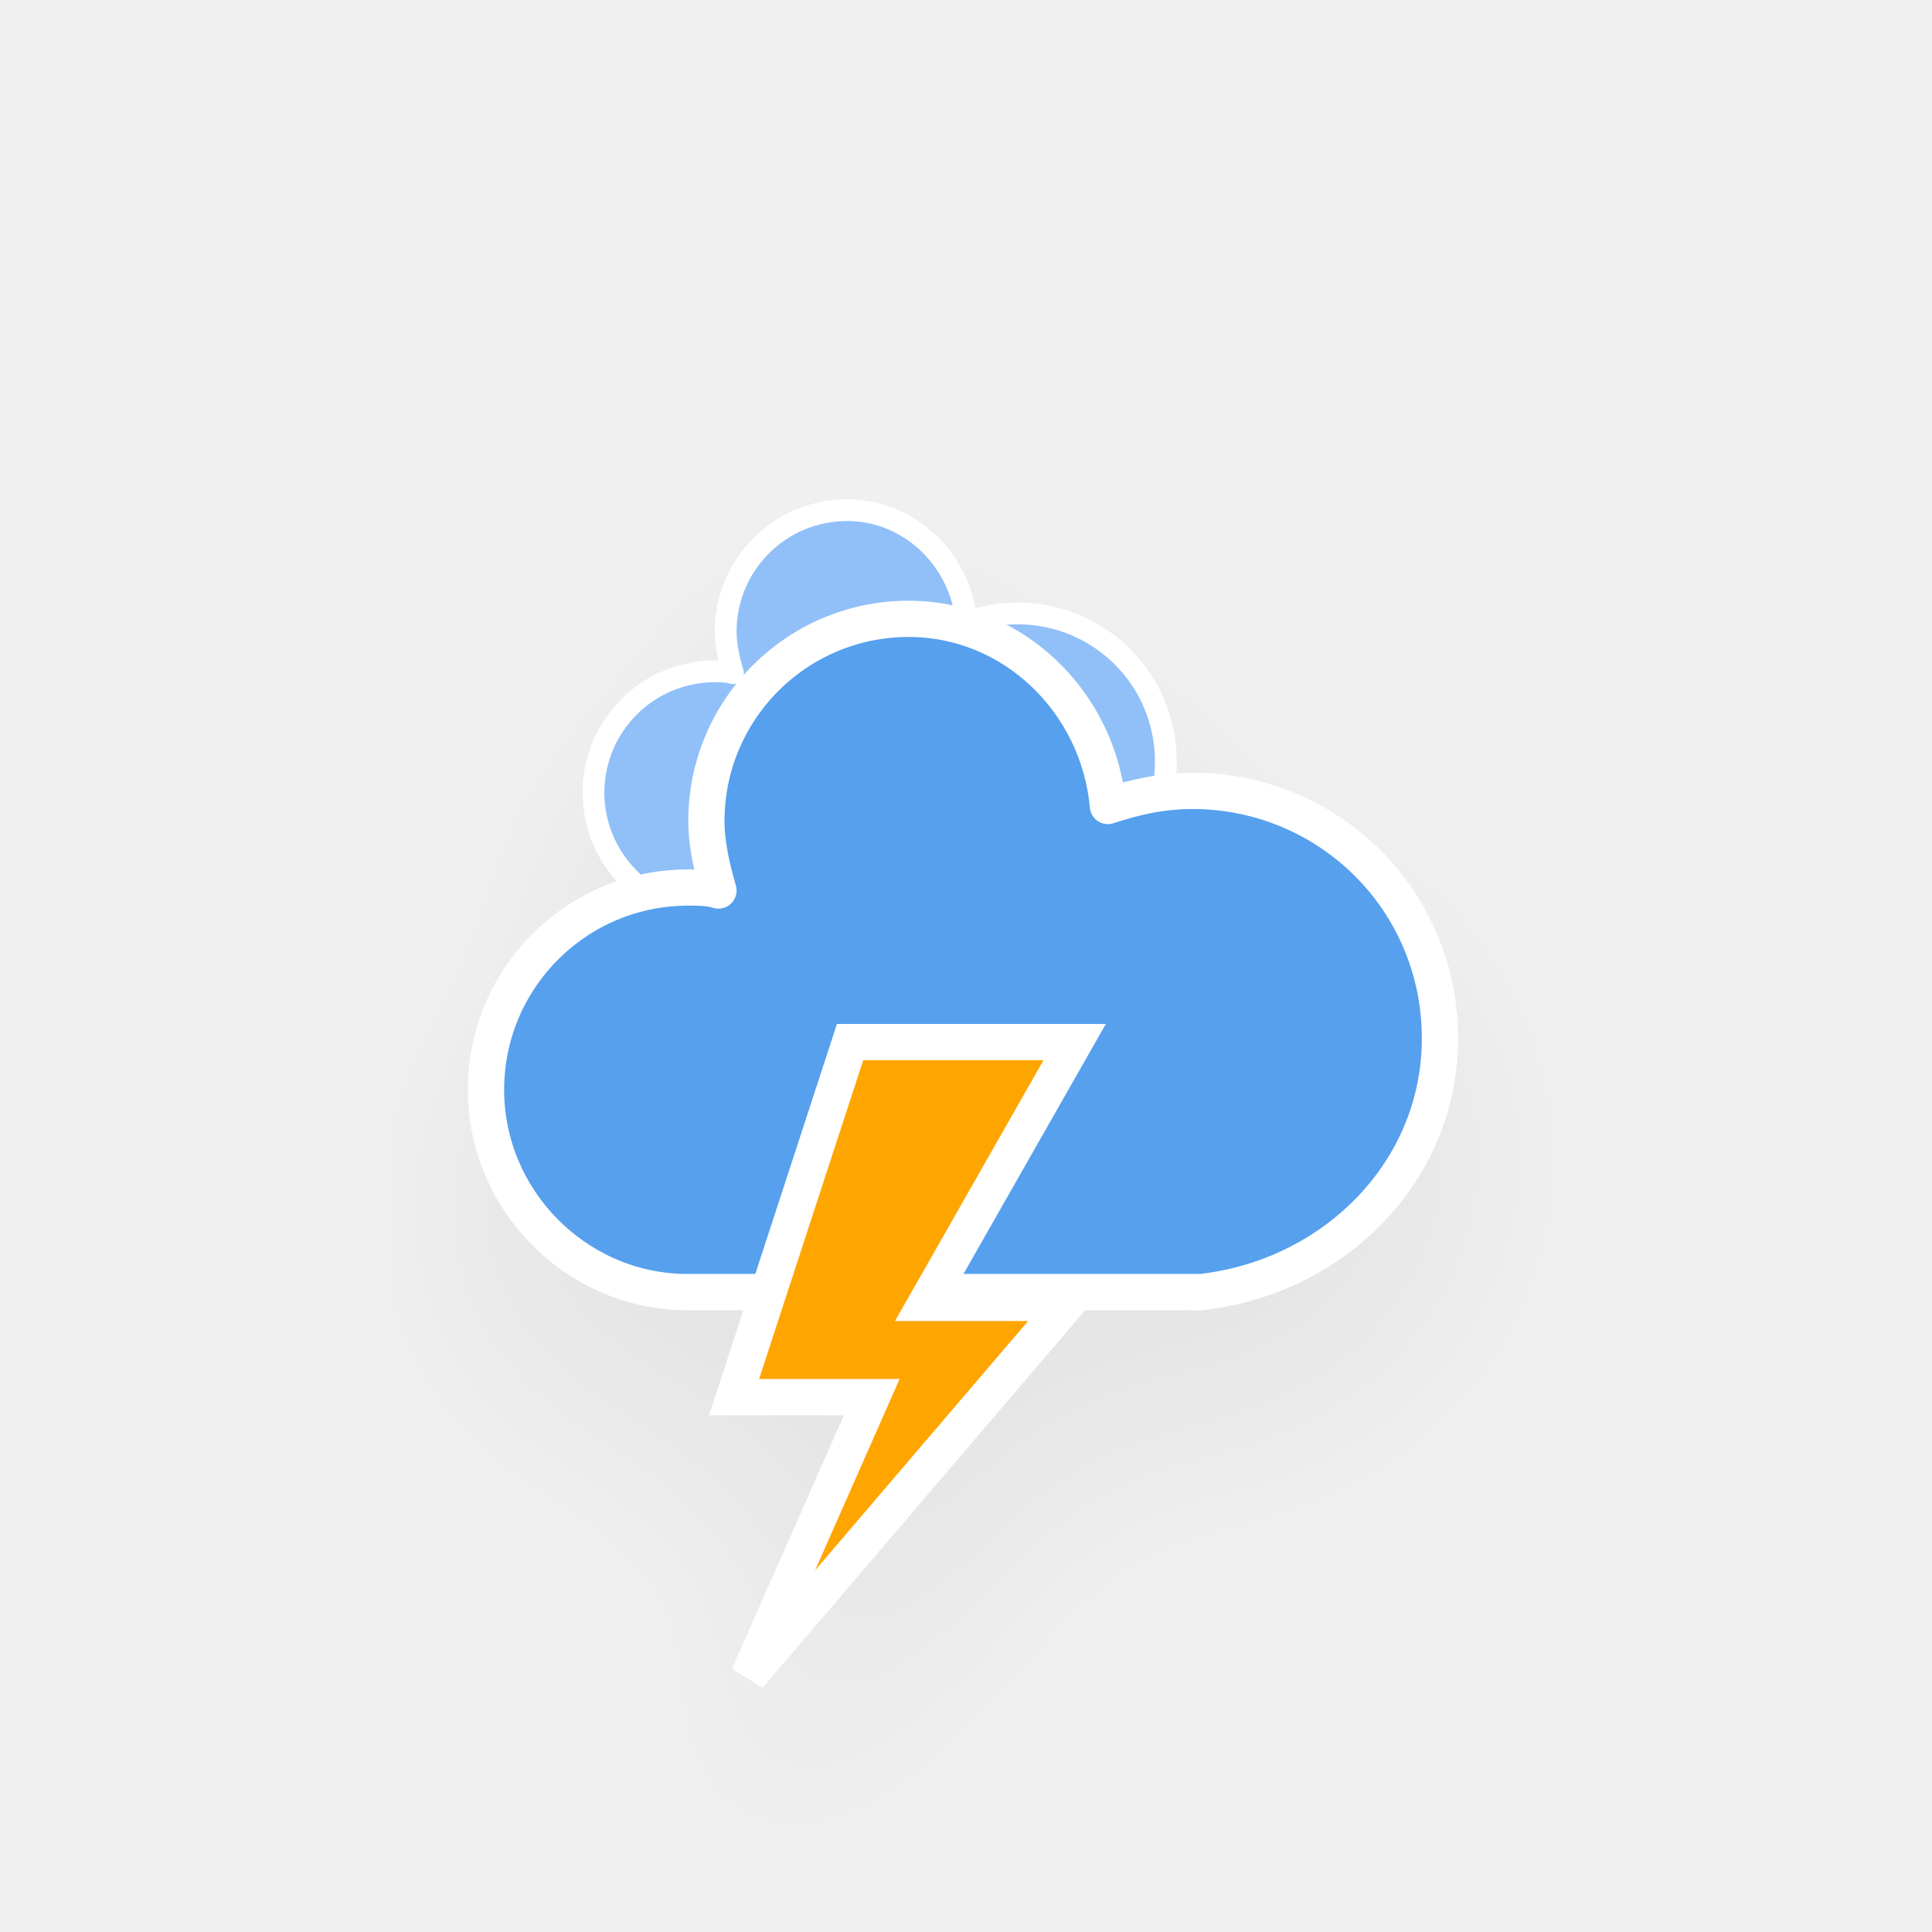
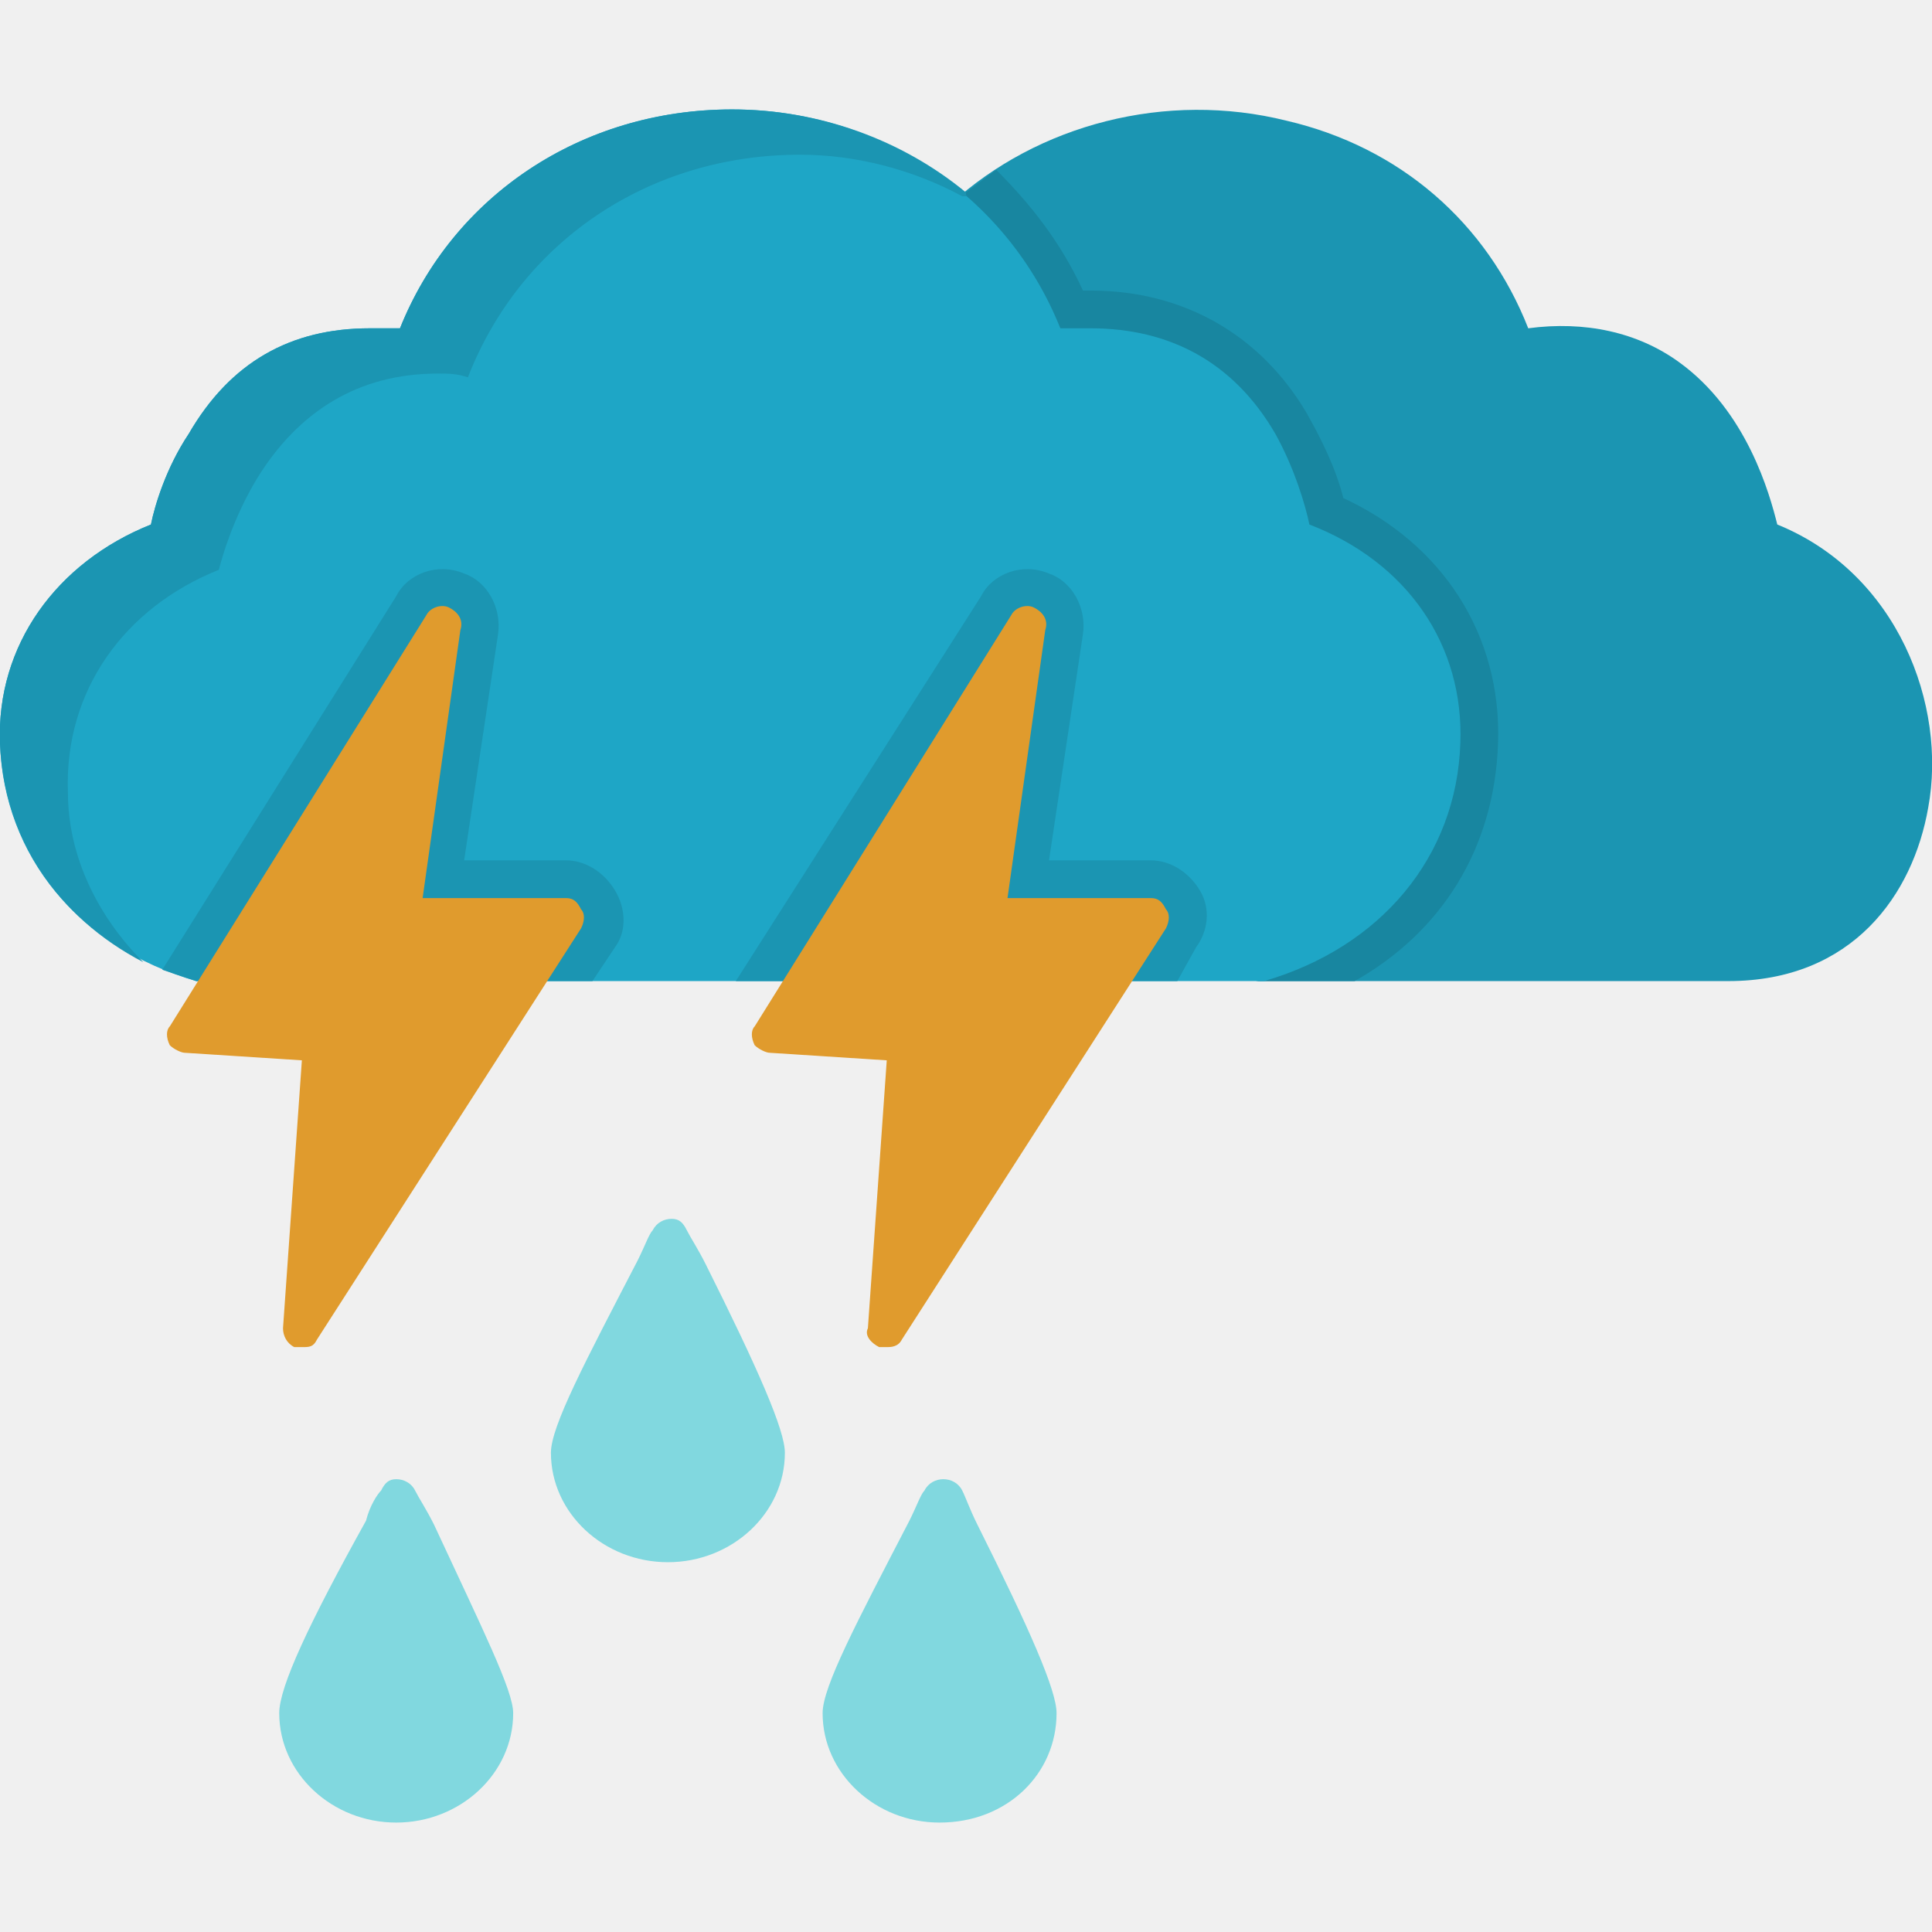
- <svg xmlns="http://www.w3.org/2000/svg" version="1.1" width="64" height="64" viewbox="0 0 64 64">
+ <svg xmlns="http://www.w3.org/2000/svg" xml:space="preserve" width="512px" height="512px" version="1.1" style="shape-rendering:geometricPrecision; text-rendering:geometricPrecision; image-rendering:optimizeQuality; fill-rule:evenodd; clip-rule:evenodd" viewBox="0 0 512 512">
  <defs>
-     <filter id="blur" width="200%" height="200%">
-       <feGaussianBlur in="SourceAlpha" stdDeviation="3" />
-       <feOffset dx="0" dy="4" result="offsetblur" />
-       <feComponentTransfer>
-         <feFuncA type="linear" slope="0.05" />
-       </feComponentTransfer>
-       <feMerge>
-         <feMergeNode />
-         <feMergeNode in="SourceGraphic" />
-       </feMerge>
-     </filter>
    <style type="text/css">
- /*
- ** CLOUDS
- */
- @keyframes am-weather-cloud-1 {
-   0% {
-     -webkit-transform: translate(-5px,0px);
-        -moz-transform: translate(-5px,0px);
-         -ms-transform: translate(-5px,0px);
-             transform: translate(-5px,0px);
-   }
- 
-   50% {
-     -webkit-transform: translate(10px,0px);
-        -moz-transform: translate(10px,0px);
-         -ms-transform: translate(10px,0px);
-             transform: translate(10px,0px);
-   }
- 
-   100% {
-     -webkit-transform: translate(-5px,0px);
-        -moz-transform: translate(-5px,0px);
-         -ms-transform: translate(-5px,0px);
-             transform: translate(-5px,0px);
-   }
- }
- 
- .am-weather-cloud-1 {
-   -webkit-animation-name: am-weather-cloud-1;
-      -moz-animation-name: am-weather-cloud-1;
-           animation-name: am-weather-cloud-1;
-   -webkit-animation-duration: 7s;
-      -moz-animation-duration: 7s;
-           animation-duration: 7s;
-   -webkit-animation-timing-function: linear;
-      -moz-animation-timing-function: linear;
-           animation-timing-function: linear;
-   -webkit-animation-iteration-count: infinite;
-      -moz-animation-iteration-count: infinite;
-           animation-iteration-count: infinite;
- }
- 
- @keyframes am-weather-cloud-2 {
-   0% {
-     -webkit-transform: translate(0px,0px);
-        -moz-transform: translate(0px,0px);
-         -ms-transform: translate(0px,0px);
-             transform: translate(0px,0px);
-   }
- 
-   50% {
-     -webkit-transform: translate(2px,0px);
-        -moz-transform: translate(2px,0px);
-         -ms-transform: translate(2px,0px);
-             transform: translate(2px,0px);
-   }
- 
-   100% {
-     -webkit-transform: translate(0px,0px);
-        -moz-transform: translate(0px,0px);
-         -ms-transform: translate(0px,0px);
-             transform: translate(0px,0px);
-   }
- }
- 
- .am-weather-cloud-2 {
-   -webkit-animation-name: am-weather-cloud-2;
-      -moz-animation-name: am-weather-cloud-2;
-           animation-name: am-weather-cloud-2;
-   -webkit-animation-duration: 3s;
-      -moz-animation-duration: 3s;
-           animation-duration: 3s;
-   -webkit-animation-timing-function: linear;
-      -moz-animation-timing-function: linear;
-           animation-timing-function: linear;
-   -webkit-animation-iteration-count: infinite;
-      -moz-animation-iteration-count: infinite;
-           animation-iteration-count: infinite;
- }
- 
- /*
- ** STROKE
- */
- @keyframes am-weather-stroke {
-   0% {
-     -webkit-transform: translate(0.0px,0.0px);
-        -moz-transform: translate(0.0px,0.0px);
-         -ms-transform: translate(0.0px,0.0px);
-             transform: translate(0.0px,0.0px);
-   }
- 
-   2% {
-     -webkit-transform: translate(0.3px,0.0px);
-        -moz-transform: translate(0.3px,0.0px);
-         -ms-transform: translate(0.3px,0.0px);
-             transform: translate(0.3px,0.0px);
-   }
- 
-   4% {
-     -webkit-transform: translate(0.0px,0.0px);
-        -moz-transform: translate(0.0px,0.0px);
-         -ms-transform: translate(0.0px,0.0px);
-             transform: translate(0.0px,0.0px);
-   }
- 
-   6% {
-     -webkit-transform: translate(0.5px,0.4px);
-        -moz-transform: translate(0.5px,0.4px);
-         -ms-transform: translate(0.5px,0.4px);
-             transform: translate(0.5px,0.4px);
-   }
- 
-   8% {
-     -webkit-transform: translate(0.0px,0.0px);
-        -moz-transform: translate(0.0px,0.0px);
-         -ms-transform: translate(0.0px,0.0px);
-             transform: translate(0.0px,0.0px);
-   }
- 
-   10% {
-     -webkit-transform: translate(0.3px,0.0px);
-        -moz-transform: translate(0.3px,0.0px);
-         -ms-transform: translate(0.3px,0.0px);
-             transform: translate(0.3px,0.0px);
-   }
- 
-   12% {
-     -webkit-transform: translate(0.0px,0.0px);
-        -moz-transform: translate(0.0px,0.0px);
-         -ms-transform: translate(0.0px,0.0px);
-             transform: translate(0.0px,0.0px);
-   }
- 
-   14% {
-     -webkit-transform: translate(0.3px,0.0px);
-        -moz-transform: translate(0.3px,0.0px);
-         -ms-transform: translate(0.3px,0.0px);
-             transform: translate(0.3px,0.0px);
-   }
- 
-   16% {
-     -webkit-transform: translate(0.0px,0.0px);
-        -moz-transform: translate(0.0px,0.0px);
-         -ms-transform: translate(0.0px,0.0px);
-             transform: translate(0.0px,0.0px);
-   }
- 
-   18% {
-     -webkit-transform: translate(0.3px,0.0px);
-        -moz-transform: translate(0.3px,0.0px);
-         -ms-transform: translate(0.3px,0.0px);
-             transform: translate(0.3px,0.0px);
-   }
- 
-   20% {
-     -webkit-transform: translate(0.0px,0.0px);
-        -moz-transform: translate(0.0px,0.0px);
-         -ms-transform: translate(0.0px,0.0px);
-             transform: translate(0.0px,0.0px);
-   }
- 
-   22% {
-     -webkit-transform: translate(1px,0.0px);
-        -moz-transform: translate(1px,0.0px);
-         -ms-transform: translate(1px,0.0px);
-             transform: translate(1px,0.0px);
-   }
- 
-   24% {
-     -webkit-transform: translate(0.0px,0.0px);
-        -moz-transform: translate(0.0px,0.0px);
-         -ms-transform: translate(0.0px,0.0px);
-             transform: translate(0.0px,0.0px);
-   }
- 
-   26% {
-     -webkit-transform: translate(-1px,0.0px);
-        -moz-transform: translate(-1px,0.0px);
-         -ms-transform: translate(-1px,0.0px);
-             transform: translate(-1px,0.0px);
- 
-   }
- 
-   28% {
-     -webkit-transform: translate(0.0px,0.0px);
-        -moz-transform: translate(0.0px,0.0px);
-         -ms-transform: translate(0.0px,0.0px);
-             transform: translate(0.0px,0.0px);
-   }
- 
-   40% {
-     fill: orange;
-     -webkit-transform: translate(0.0px,0.0px);
-        -moz-transform: translate(0.0px,0.0px);
-         -ms-transform: translate(0.0px,0.0px);
-             transform: translate(0.0px,0.0px);
-   }
- 
-   65% {
-     fill: white;
-     -webkit-transform: translate(-1px,5.0px);
-        -moz-transform: translate(-1px,5.0px);
-         -ms-transform: translate(-1px,5.0px);
-             transform: translate(-1px,5.0px);
-   }
-   61% {
-     fill: orange;
-   }
- 
-   100% {
-     -webkit-transform: translate(0.0px,0.0px);
-        -moz-transform: translate(0.0px,0.0px);
-         -ms-transform: translate(0.0px,0.0px);
-             transform: translate(0.0px,0.0px);
-   }
- }
- 
- .am-weather-stroke {
-   -webkit-animation-name: am-weather-stroke;
-      -moz-animation-name: am-weather-stroke;
-           animation-name: am-weather-stroke;
-   -webkit-animation-duration: 1.11s;
-      -moz-animation-duration: 1.11s;
-           animation-duration: 1.11s;
-   -webkit-animation-timing-function: linear;
-      -moz-animation-timing-function: linear;
-           animation-timing-function: linear;
-   -webkit-animation-iteration-count: infinite;
-      -moz-animation-iteration-count: infinite;
-           animation-iteration-count: infinite;
- }
-         </style>
+    
+     .fil1 {fill:#1886A0}
+     .fil0 {fill:#1B95B2}
+     .fil2 {fill:#1EA6C6}
+     .fil4 {fill:#81D8DF}
+     .fil3 {fill:#E09B2D}
+    
+   </style>
  </defs>
-   <g filter="url(#blur)" id="thunder">
-     <g transform="translate(20,10)">
-       <g class="am-weather-cloud-1">
-         <path d="M47.7,35.4     c0-4.6-3.7-8.2-8.2-8.2c-1,0-1.9,0.2-2.8,0.5c-0.3-3.4-3.1-6.2-6.6-6.2c-3.7,0-6.7,3-6.7,6.7c0,0.8,0.2,1.6,0.4,2.3     c-0.3-0.1-0.7-0.1-1-0.1c-3.7,0-6.7,3-6.7,6.7c0,3.6,2.9,6.6,6.5,6.7l17.2,0C44.2,43.3,47.7,39.8,47.7,35.4z" fill="#91C0F8" stroke="white" stroke-linejoin="round" stroke-width="1.2" transform="translate(-10,-6), scale(0.6)" />
+   <g id="Layer_x0020_1">
+     <g id="_394287152">
+       <g>
+         <path class="fil0" d="M458 260l-124 0c-3,0 -5,-2 -5,-5 0,-2 1,-4 4,-5l-78 -187c-1,0 -2,0 -3,-1 -2,-2 -2,-6 0,-8 23,-21 57,-30 89,-22 30,7 53,27 64,55 15,-2 29,1 40,9 18,13 24,35 26,43 32,13 45,48 40,75 -4,23 -20,46 -53,46z" />
+         <path class="fil1" d="M359 260l-25 0c-3,0 -5,-2 -5,-5 0,-2 1,-4 4,-5l-78 -187c-1,0 -2,0 -3,-1 -2,-2 -2,-6 0,-8 4,-3 8,-6 12,-9 9,9 17,19 23,32 1,0 2,0 2,0 25,0 45,12 57,32 4,7 8,15 10,23 26,12 42,36 41,65 -1,28 -15,50 -38,63z" />
+         <path class="fil2" d="M334 260l-280 0c-1,0 -1,0 -2,0 -31,-9 -51,-33 -52,-63 -1,-26 15,-48 40,-58 1,-5 4,-15 10,-24 11,-19 27,-28 48,-28 3,0 5,0 8,0 14,-35 48,-58 88,-58 39,0 73,23 87,58 3,0 6,0 8,0 21,0 38,9 49,28 5,9 8,19 9,24 26,10 41,32 40,58 -1,30 -21,54 -52,63 0,0 -1,0 -1,0z" />
+         <path class="fil0" d="M124 100c14,-36 48,-59 88,-59 15,0 30,4 43,11 1,0 1,0 2,0 -1,0 -1,0 -1,-1 -17,-14 -39,-22 -62,-22 -40,0 -74,23 -88,58 -3,0 -5,0 -8,0 -21,0 -37,9 -48,28 -6,9 -9,19 -10,24 -25,10 -41,32 -40,58 1,25 15,46 38,58 -12,-12 -20,-28 -20,-45 -1,-27 15,-49 40,-59 1,-4 4,-14 10,-24 11,-18 27,-28 48,-28 3,0 5,0 8,1z" />
+       </g>
+       <path class="fil0" d="M312 260l-117 0 65 -102c3,-6 11,-9 18,-6 6,2 10,9 9,16l-9 60 27 0c5,0 10,3 13,8 3,5 2,11 -1,15l-5 9zm-155 0l-103 0c-1,0 -1,0 -2,0 -3,-1 -6,-2 -9,-3l62 -99c3,-6 11,-9 18,-6 6,2 10,9 9,16l-9 60 27 0c5,0 10,3 13,8 3,5 3,11 0,15l-6 9z" />
+       <g>
+         <path class="fil3" d="M235 357c-1,0 -1,0 -2,0 -2,-1 -4,-3 -3,-5l5 -71 -31 -2c-1,0 -3,-1 -4,-2 -1,-2 -1,-4 0,-5l68 -109c1,-2 4,-3 6,-2 2,1 4,3 3,6l-10 71 38 0c2,0 3,1 4,3 1,1 1,3 0,5l-70 109c-1,2 -3,2 -4,2z" />
+         <path class="fil3" d="M80 357c-1,0 -1,0 -2,0 -2,-1 -3,-3 -3,-5l5 -71 -31 -2c-1,0 -3,-1 -4,-2 -1,-2 -1,-4 0,-5l68 -109c1,-2 4,-3 6,-2 2,1 4,3 3,6l-10 71 38 0c2,0 3,1 4,3 1,1 1,3 0,5l-70 109c-1,2 -2,2 -4,2z" />
      </g>
      <g>
-         <path d="M47.7,35.4     c0-4.6-3.7-8.2-8.2-8.2c-1,0-1.9,0.2-2.8,0.5c-0.3-3.4-3.1-6.2-6.6-6.2c-3.7,0-6.7,3-6.7,6.7c0,0.8,0.2,1.6,0.4,2.3     c-0.3-0.1-0.7-0.1-1-0.1c-3.7,0-6.7,3-6.7,6.7c0,3.6,2.9,6.6,6.5,6.7l17.2,0C44.2,43.3,47.7,39.8,47.7,35.4z" fill="#57A0EE" stroke="white" stroke-linejoin="round" stroke-width="1.2" transform="translate(-20,-11)" />
-       </g>
-       <g transform="translate(-9,28), scale(1.2)">
-         <polygon class="am-weather-stroke" fill="orange" stroke="white" stroke-width="1" points="14.3,-2.9 20.5,-2.9 16.4,4.3 20.3,4.3 11.5,14.6 14.9,6.9 11.1,6.9" />
+         <path class="fil4" d="M249 483c-17,0 -31,-13 -31,-29 0,-7 9,-24 23,-51 2,-4 3,-7 4,-8 1,-2 3,-3 5,-3 2,0 4,1 5,3 1,2 2,5 4,9 14,28 21,44 21,50 0,16 -13,29 -31,29z" />
+         <path class="fil4" d="M105 483c-17,0 -31,-13 -31,-29 0,-7 8,-24 23,-51 1,-4 3,-7 4,-8 1,-2 2,-3 4,-3 2,0 4,1 5,3 1,2 3,5 5,9 13,28 21,44 21,50 0,16 -14,29 -31,29z" />
+         <path class="fil4" d="M177 414c-17,0 -31,-13 -31,-29 0,-7 9,-24 23,-51 2,-4 3,-7 4,-8 1,-2 3,-3 5,-3 2,0 3,1 4,3 1,2 3,5 5,9 14,28 21,44 21,50 0,16 -14,29 -31,29z" />
      </g>
    </g>
  </g>
</svg>
